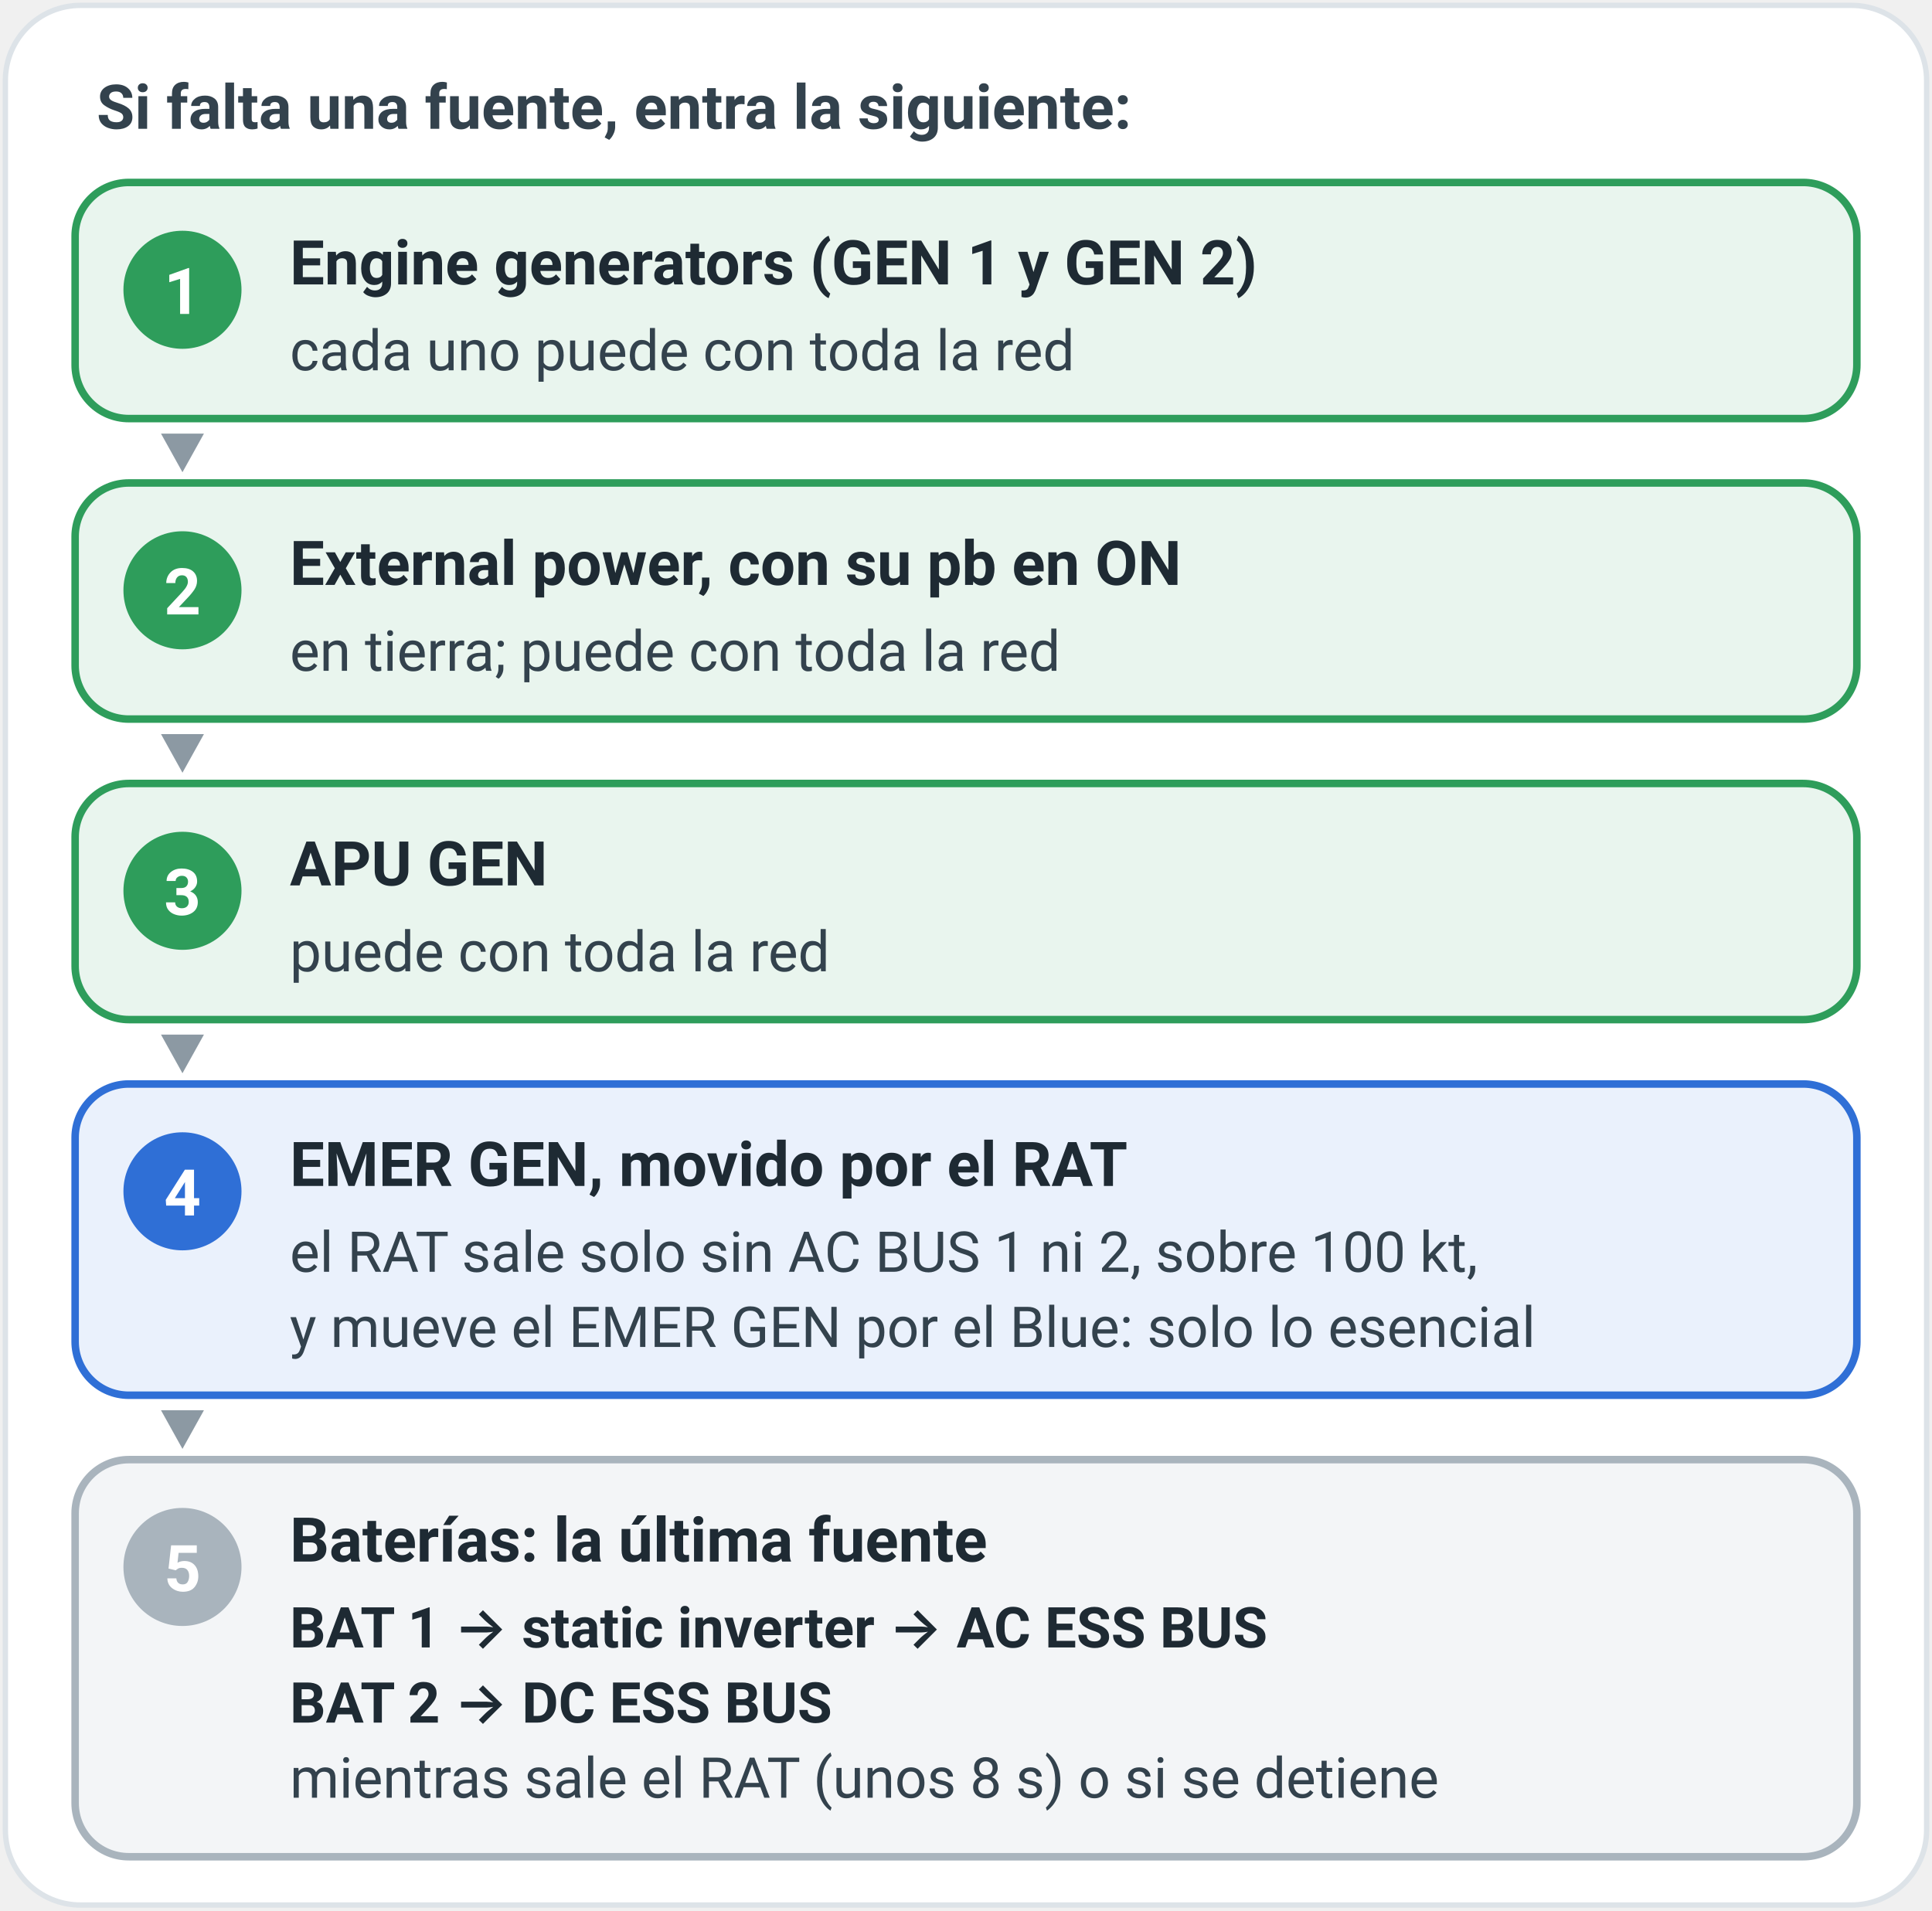
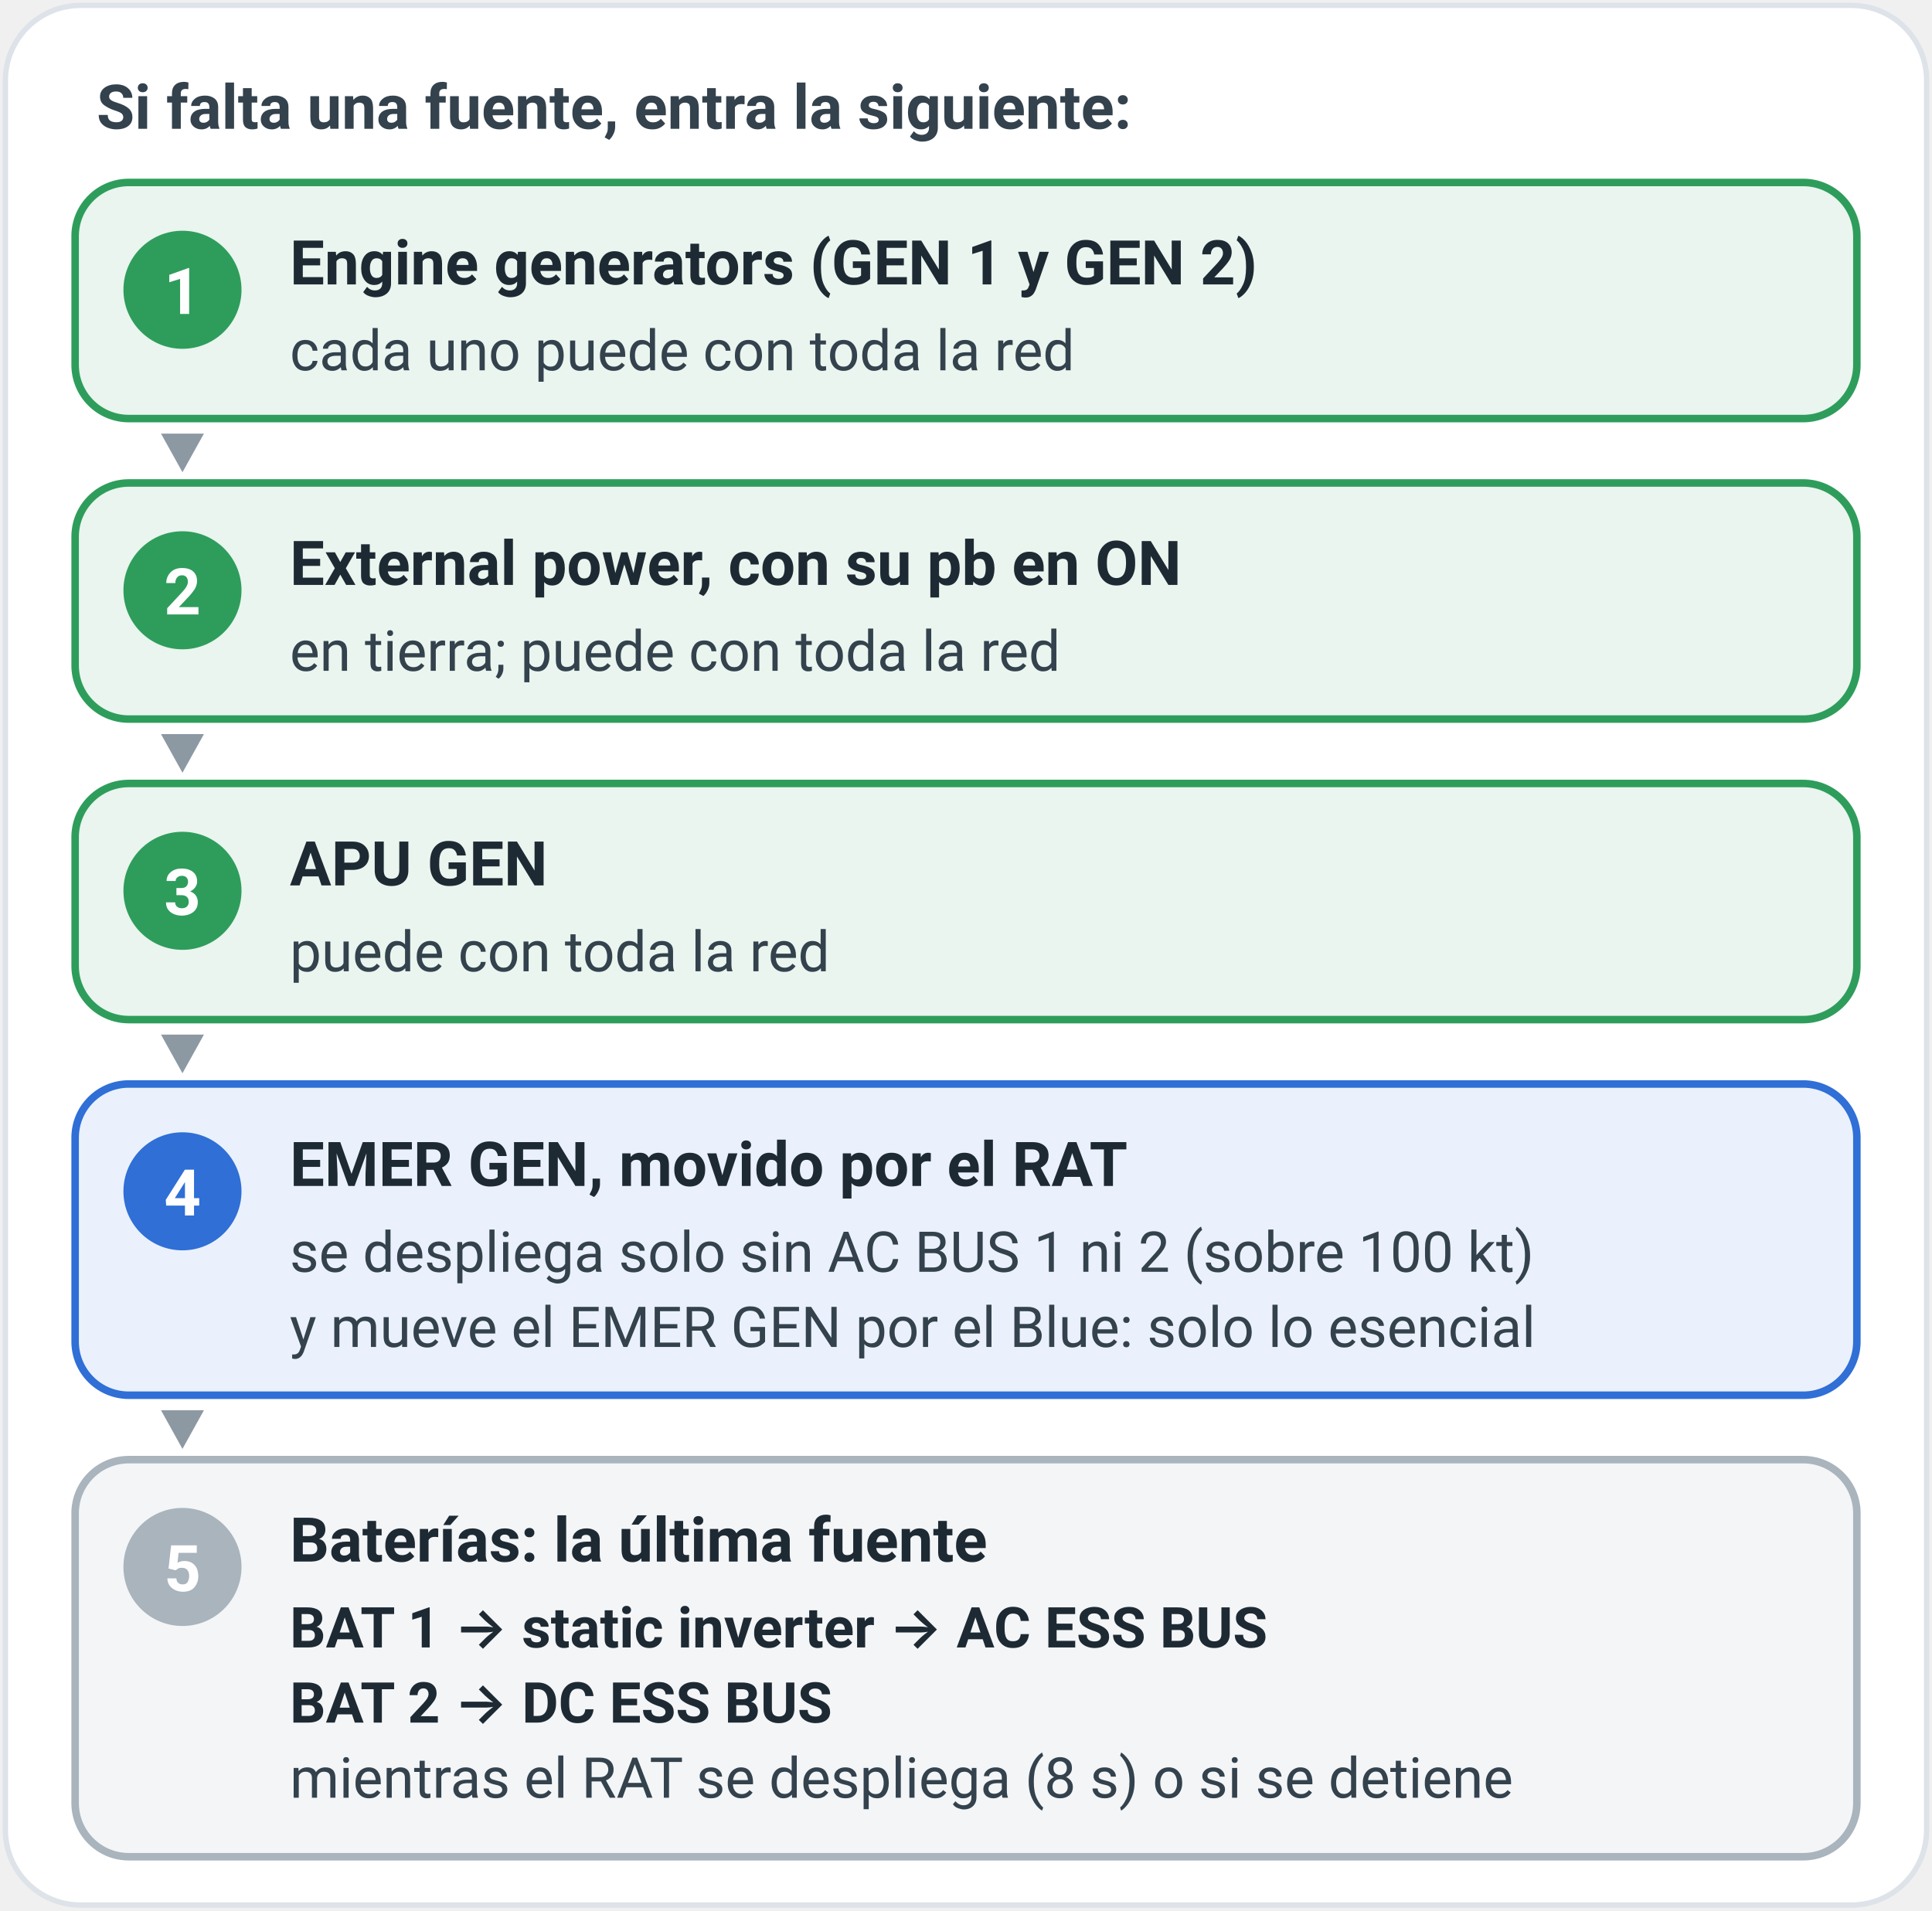
<svg xmlns="http://www.w3.org/2000/svg" viewBox="0 0 360 356" font-family="system-ui, -apple-system, 'Segoe UI', Roboto, sans-serif" role="img" aria-labelledby="t d">
  <rect x="1" y="1" width="358" height="354" rx="14" fill="#FFFFFF" stroke="#DDE3E8" />
  <text x="18" y="24" font-size="11.5" font-weight="700" fill="#33424D">Si falta una fuente, entra la siguiente:</text>
  <rect x="14" y="34" width="332" height="44" rx="10" fill="#E9F5EE" stroke="#2E9D5B" stroke-width="1.4" />
  <circle cx="34" cy="54" r="11" fill="#2E9D5B" />
  <text x="34" y="58.5" text-anchor="middle" font-size="12" font-weight="700" fill="#FFFFFF">1</text>
  <text x="54" y="53" font-size="11.5" font-weight="700" fill="#1E2A33">Engine generators (GEN 1 y GEN 2)</text>
  <text x="54" y="69" font-size="10.5" font-weight="400" fill="#33424D">cada uno puede con toda la red</text>
  <path d="M34 88 L30 80.8 L38 80.8 Z" fill="#8C99A3" />
  <rect x="14" y="90" width="332" height="44" rx="10" fill="#E9F5EE" stroke="#2E9D5B" stroke-width="1.4" />
  <circle cx="34" cy="110" r="11" fill="#2E9D5B" />
  <text x="34" y="114.5" text-anchor="middle" font-size="12" font-weight="700" fill="#FFFFFF">2</text>
  <text x="54" y="109" font-size="11.5" font-weight="700" fill="#1E2A33">External power, con su pb en ON</text>
  <text x="54" y="125" font-size="10.5" font-weight="400" fill="#33424D">en tierra; puede con toda la red</text>
  <path d="M34 144 L30 136.8 L38 136.8 Z" fill="#8C99A3" />
  <rect x="14" y="146" width="332" height="44" rx="10" fill="#E9F5EE" stroke="#2E9D5B" stroke-width="1.4" />
  <circle cx="34" cy="166" r="11" fill="#2E9D5B" />
  <text x="34" y="170.5" text-anchor="middle" font-size="12" font-weight="700" fill="#FFFFFF">3</text>
  <text x="54" y="165" font-size="11.5" font-weight="700" fill="#1E2A33">APU GEN</text>
  <text x="54" y="181" font-size="10.5" font-weight="400" fill="#33424D">puede con toda la red</text>
  <path d="M34 200 L30 192.8 L38 192.8 Z" fill="#8C99A3" />
  <rect x="14" y="202" width="332" height="58" rx="10" fill="#EAF1FC" stroke="#2F6FD6" stroke-width="1.4" />
  <circle cx="34" cy="222" r="11" fill="#2F6FD6" />
  <text x="34" y="226.5" text-anchor="middle" font-size="12" font-weight="700" fill="#FFFFFF">4</text>
  <text x="54" y="221" font-size="11.5" font-weight="700" fill="#1E2A33">EMER GEN, movido por el RAT</text>
-   <text x="54" y="237" font-size="10.5" font-weight="400" fill="#33424D">el RAT sale solo sin AC BUS 1 ni 2, sobre 100 kt,</text>
+   <text x="54" y="237" font-size="10.5" font-weight="400" fill="#33424D">se despliega solo sin AC BUS 1 ni 2 (sobre 100 kt)</text>
  <text x="54" y="251" font-size="10.5" font-weight="400" fill="#33424D">y mueve el EMER GEN por el Blue: solo lo esencial</text>
  <path d="M34 270 L30 262.8 L38 262.8 Z" fill="#8C99A3" />
  <rect x="14" y="272" width="332" height="74" rx="10" fill="#F3F5F7" stroke="#A9B4BD" stroke-width="1.4" />
  <circle cx="34" cy="292" r="11" fill="#A9B4BD" />
  <text x="34" y="296.5" text-anchor="middle" font-size="12" font-weight="700" fill="#FFFFFF">5</text>
  <text x="54" y="291" font-size="11.5" font-weight="700" fill="#1E2A33">Baterías: la última fuente</text>
  <text x="54" y="307" font-size="10.5" font-weight="600" fill="#1E2A33">BAT 1 → static inverter → AC ESS BUS</text>
  <text x="54" y="321" font-size="10.5" font-weight="600" fill="#1E2A33">BAT 2 → DC ESS BUS</text>
-   <text x="54" y="335" font-size="10.5" font-weight="400" fill="#33424D">mientras sale el RAT (unos 8 s) o si se detiene</text>
+   <text x="54" y="335" font-size="10.5" font-weight="400" fill="#33424D">mientras el RAT se despliega (8 s) o si se detiene</text>
</svg>
